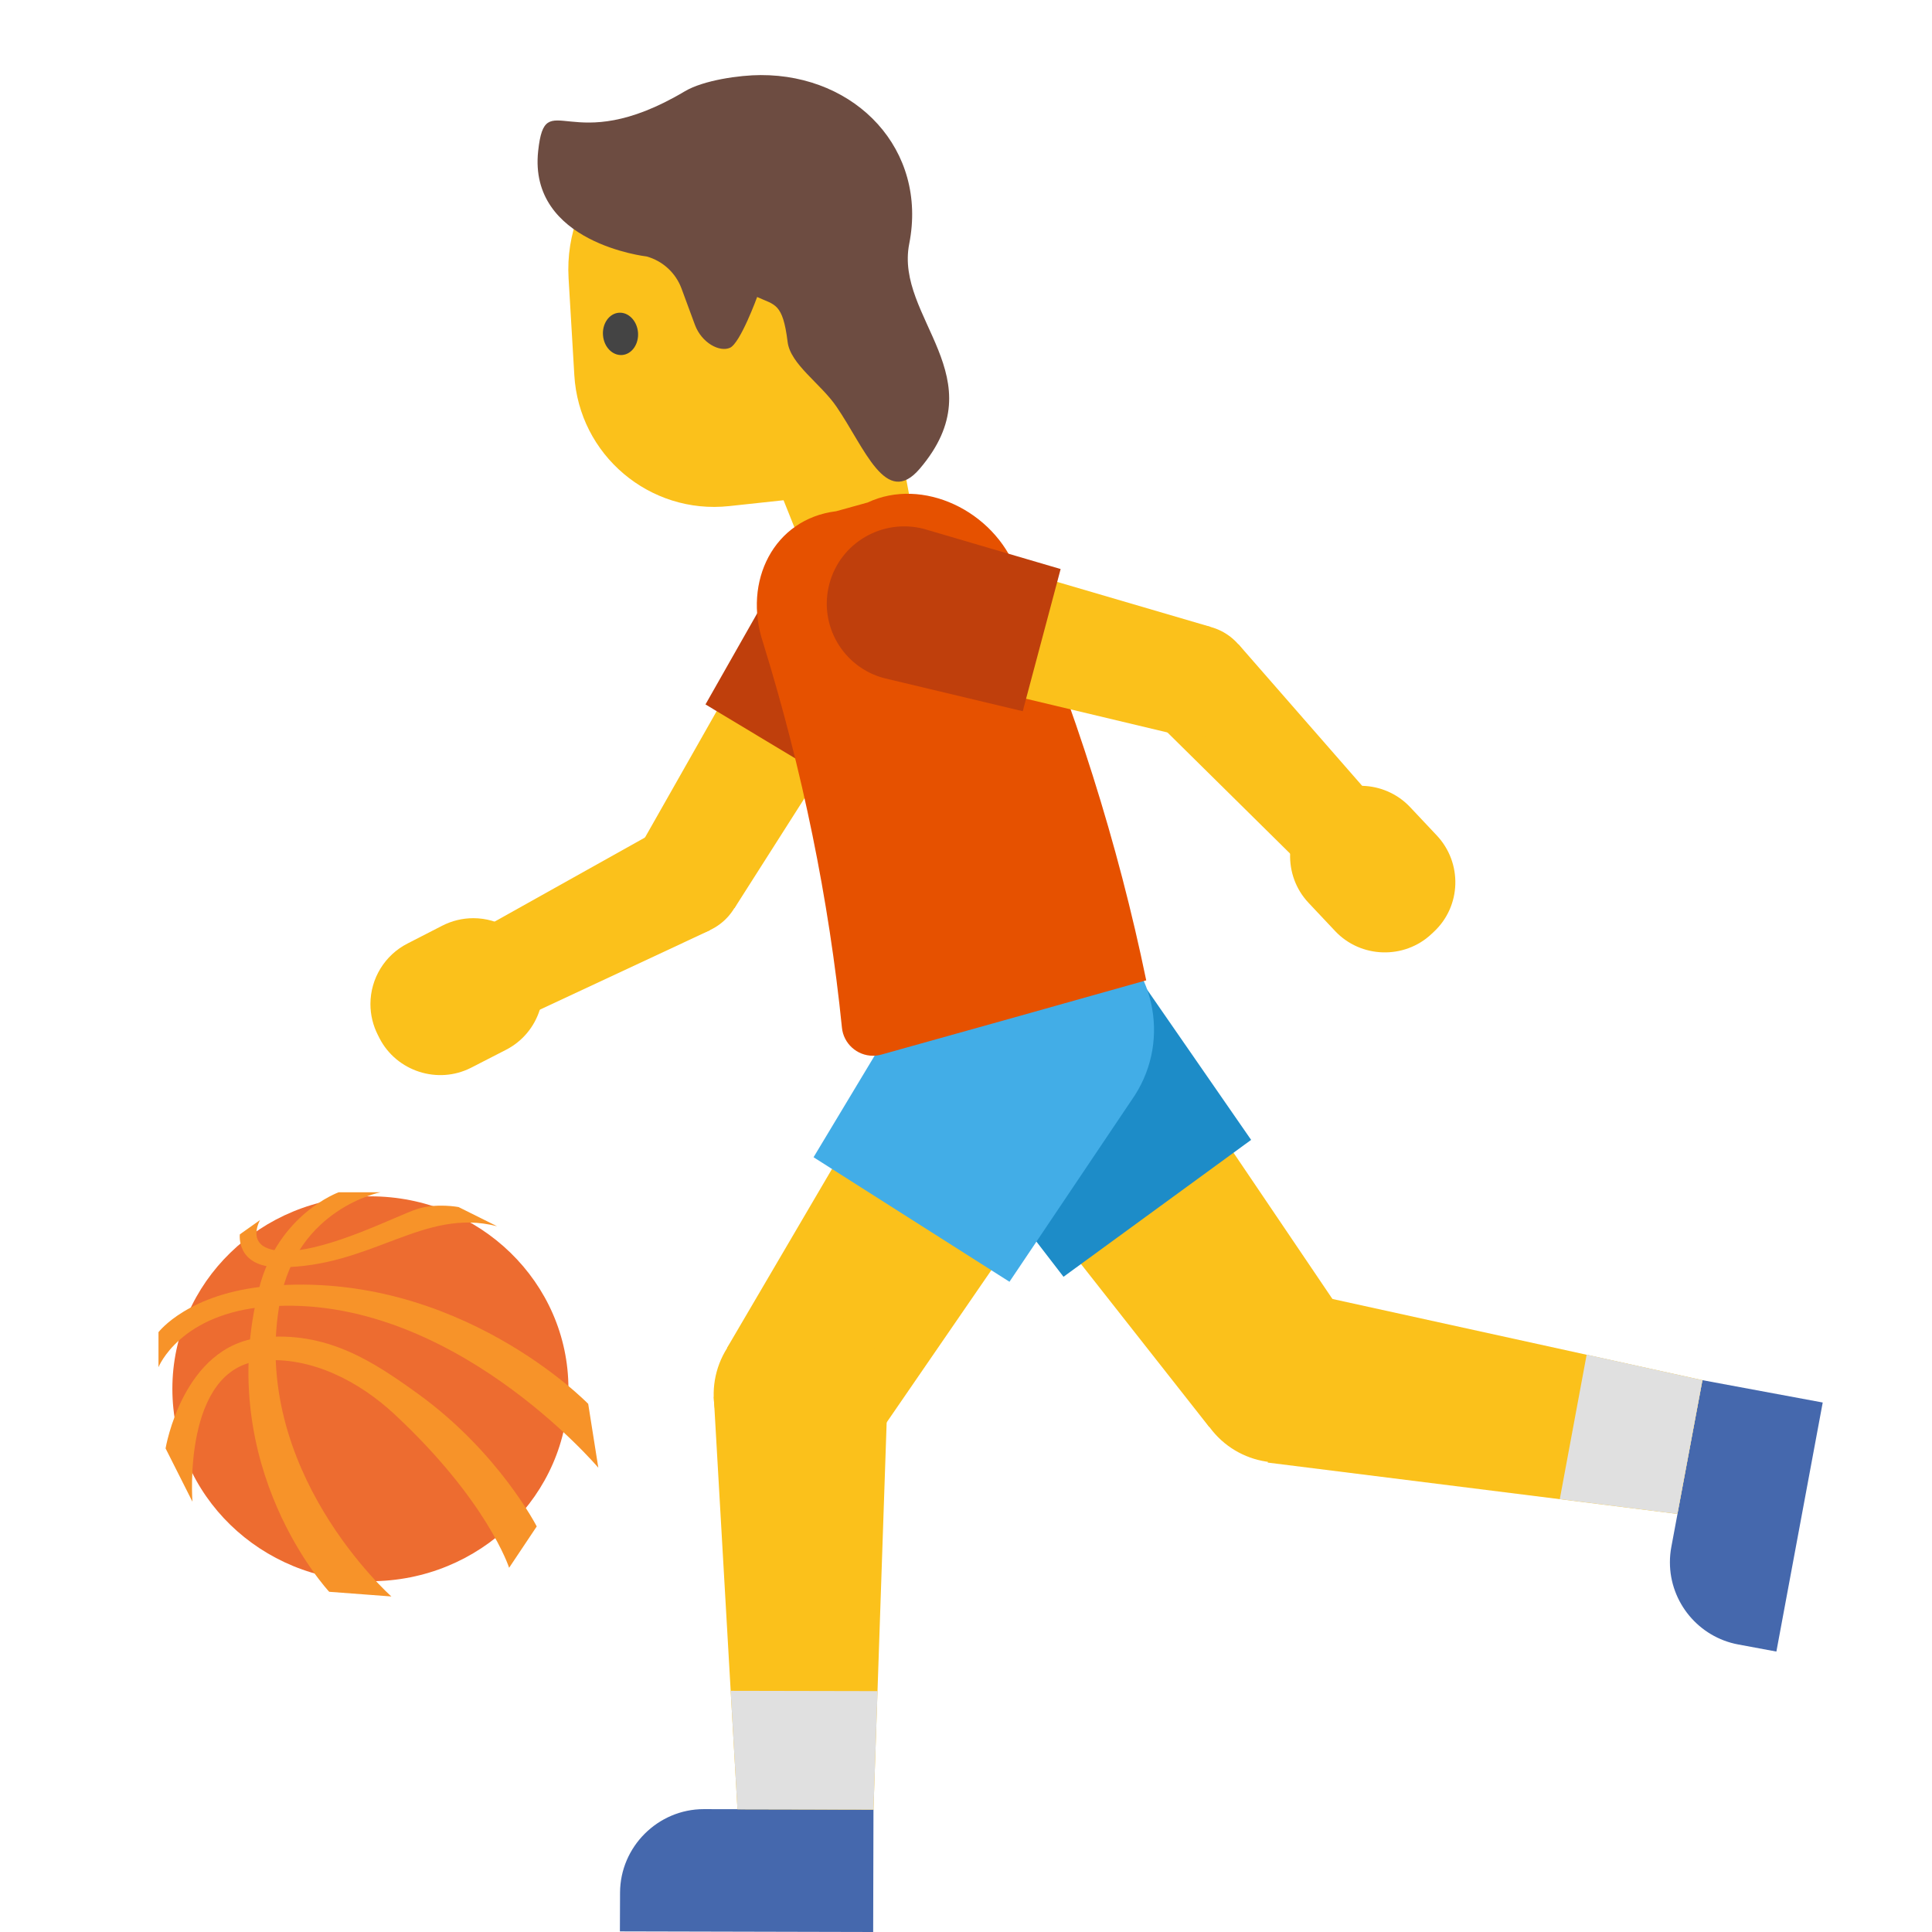
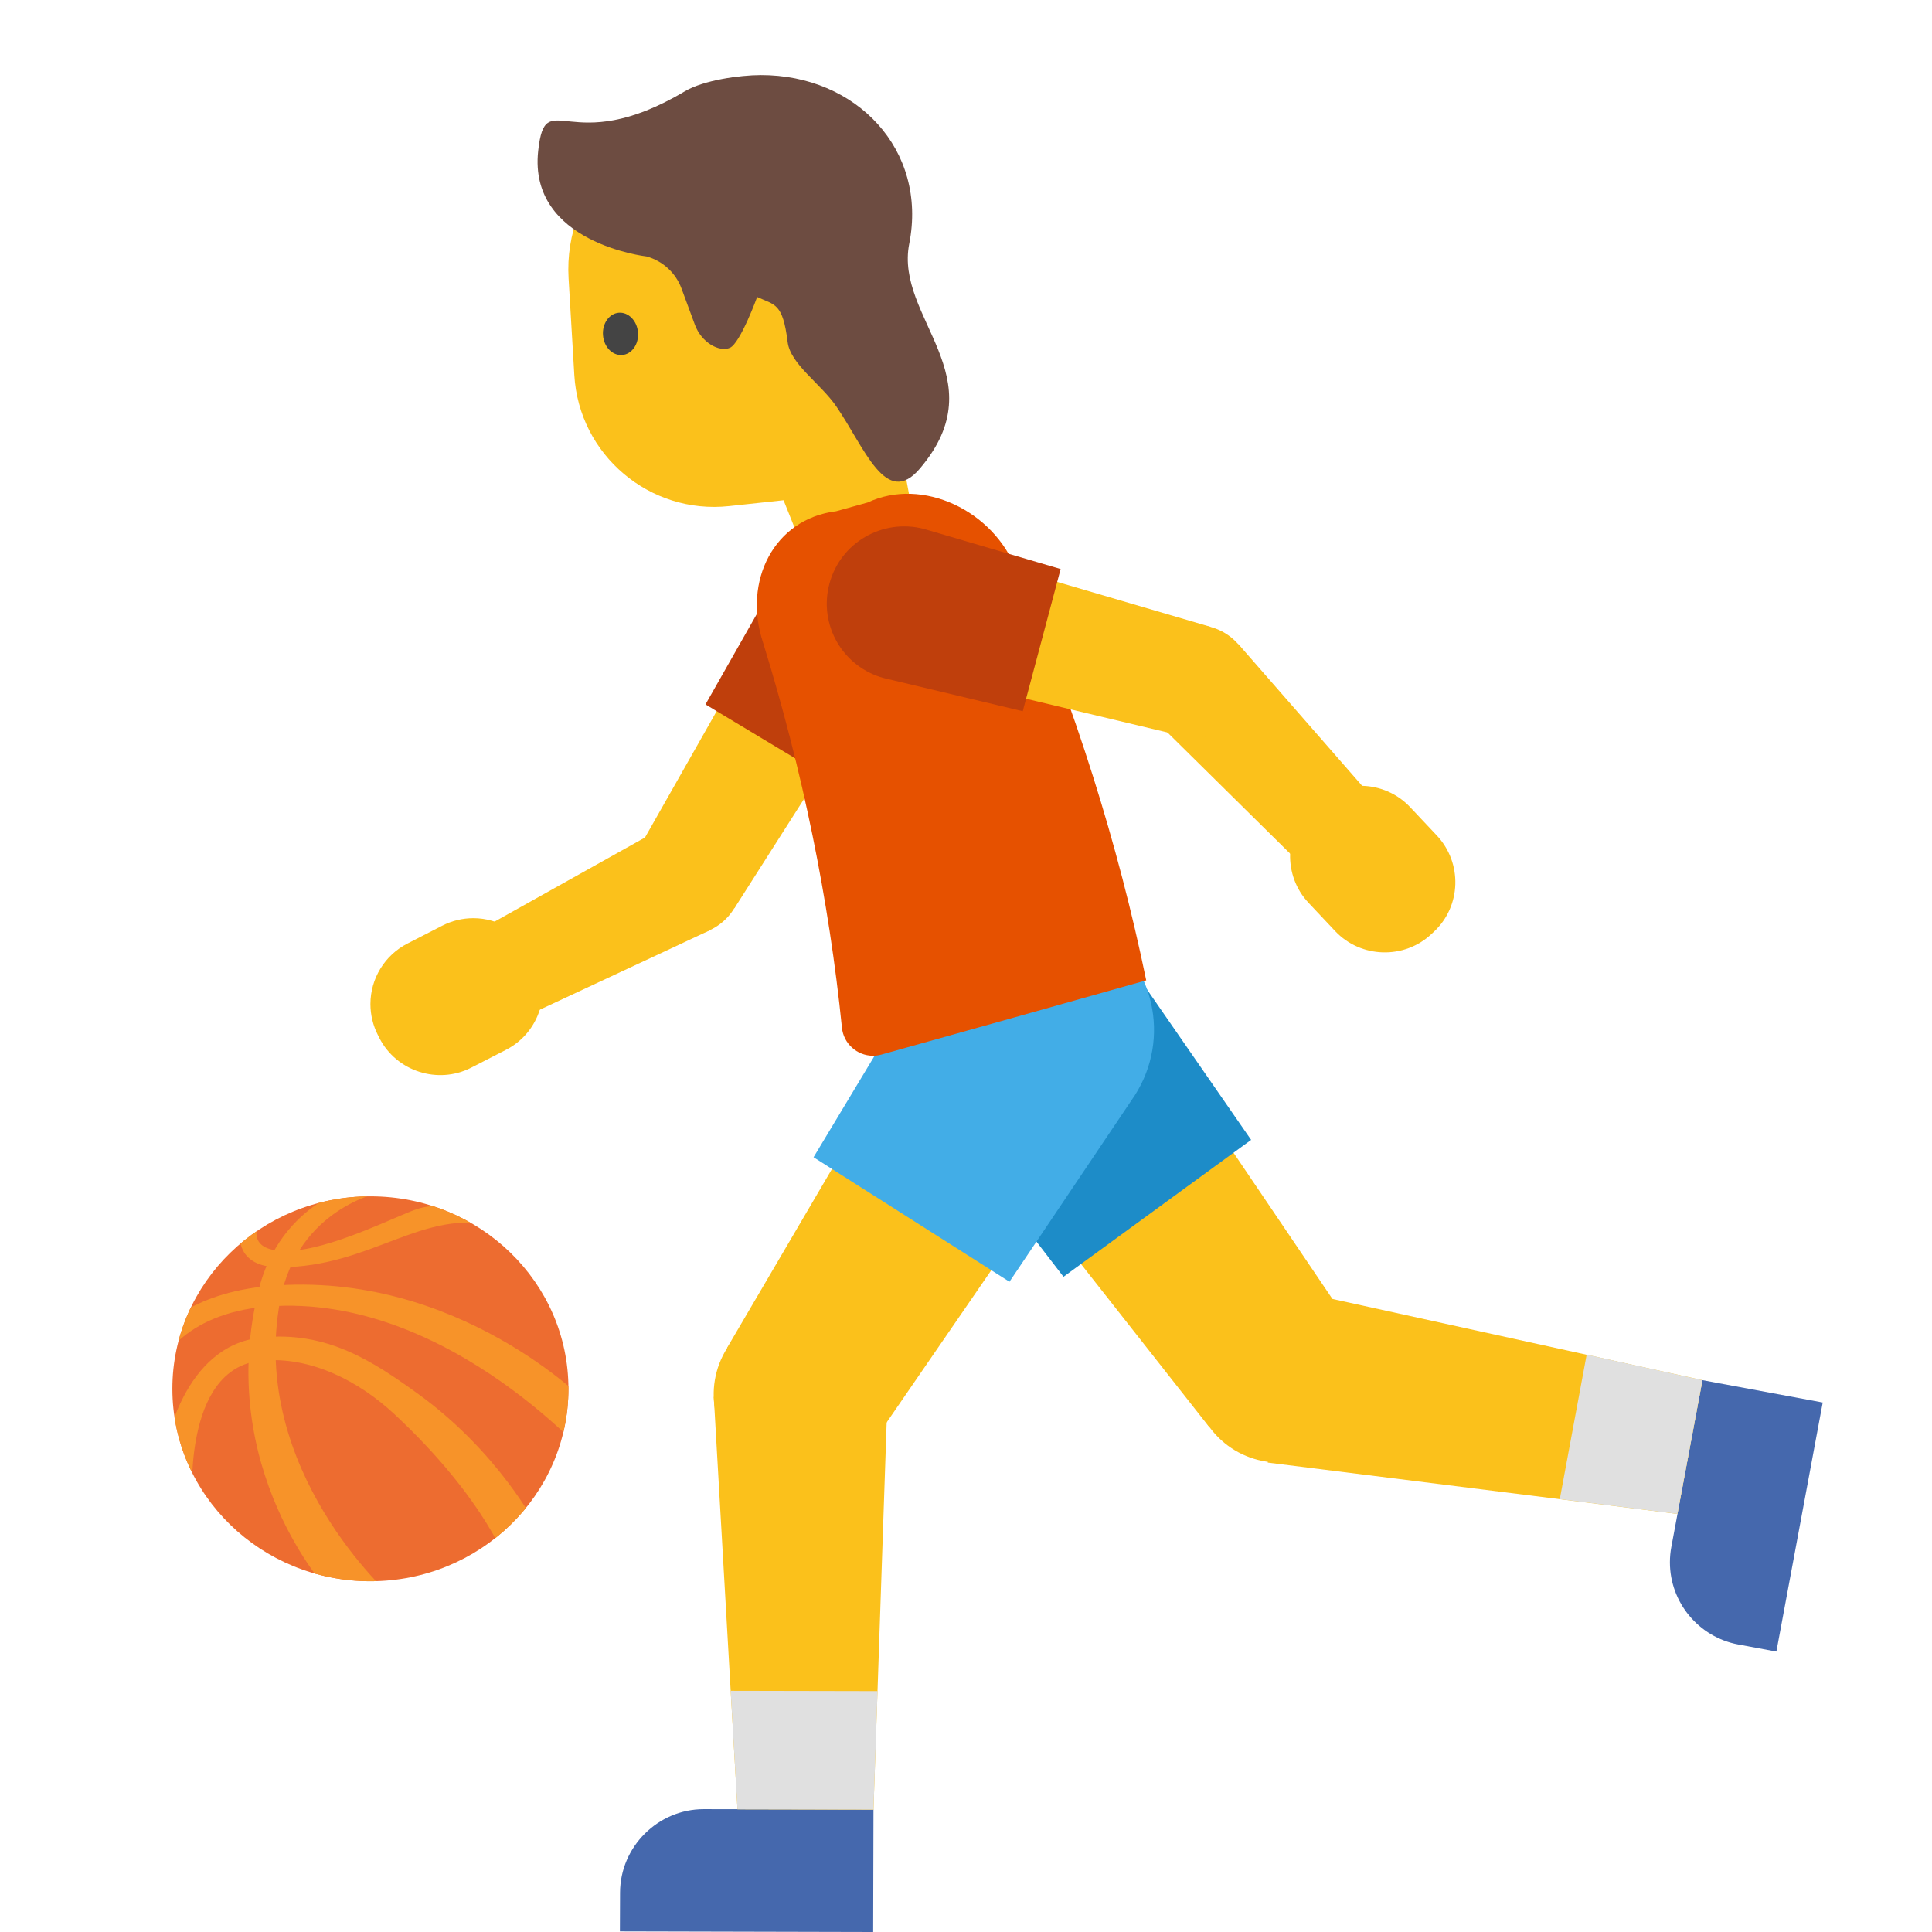
- <svg xmlns="http://www.w3.org/2000/svg" width="128px" height="128px" version="1.1" xml:space="preserve" style="fill-rule:evenodd;clip-rule:evenodd;stroke-linejoin:round;stroke-miterlimit:2;">
-   <path d="M120.76,92.92L117.69,109.42L115.16,108.95C112.548,108.465 110.636,106.165 110.636,103.508C110.636,103.167 110.667,102.826 110.73,102.49L112.79,91.44L120.76,92.92Z" style="fill:#4568ad;fill-rule:nonzero;" />
-   <path d="M89.42,87.75L80.11,94.54L62.49,72.14L73.45,64.14L89.42,87.75Z" style="fill:#fbc11b;fill-rule:nonzero;" />
-   <path d="M112.79,91.44L111.13,100.3L83.99,96.9L86.09,85.58L112.79,91.44Z" style="fill:#fbc11b;fill-rule:nonzero;" />
-   <g transform="matrix(0.807702,-0.589591,0.589591,0.807702,-37.4393,67.51)">
-     <circle cx="84.77" cy="91.15" r="5.75" style="fill:#fbc11b;" />
+ <svg xmlns="http://www.w3.org/2000/svg" width="128px" height="128px" version="1.1" xml:space="preserve" style="fill-rule:evenodd;clip-rule:evenodd;stroke-linejoin:round;stroke-miterlimit:2;" id="svg27">
+   <defs id="defs27">
+     <clipPath clipPathUnits="userSpaceOnUse" id="clipPath27">
+       <ellipse id="ellipse28" cx="24.54" cy="92.01" rx="13.12" ry="12.75" style="fill:#ed6c30" />
+     </clipPath>
+   </defs>
+   <path d="M120.76,92.92L117.69,109.42L115.16,108.95C112.548,108.465 110.636,106.165 110.636,103.508C110.636,103.167 110.667,102.826 110.73,102.49L112.79,91.44L120.76,92.92Z" style="fill:#4568ad;fill-rule:nonzero;" id="path1" />
+   <path d="M89.42,87.75L80.11,94.54L62.49,72.14L73.45,64.14L89.42,87.75Z" style="fill:#fbc11b;fill-rule:nonzero;" id="path2" />
+   <path d="M112.79,91.44L111.13,100.3L83.99,96.9L86.09,85.58L112.79,91.44Z" style="fill:#fbc11b;fill-rule:nonzero;" id="path3" />
+   <g transform="matrix(0.807702,-0.589591,0.589591,0.807702,-37.4393,67.51)" id="g3">
+     <circle cx="84.77" cy="91.15" r="5.75" style="fill:#fbc11b;" id="circle3" />
  </g>
-   <g transform="matrix(0.807702,-0.589591,0.589591,0.807702,-27.1031,53.1812)">
-     <circle cx="67.97" cy="68.14" r="6.78" style="fill:#fbc11b;" />
+   <g transform="matrix(0.807702,-0.589591,0.589591,0.807702,-27.1031,53.1812)" id="g4">
+     <circle cx="67.97" cy="68.14" r="6.78" style="fill:#fbc11b;" id="circle4" />
  </g>
-   <path d="M105.12,89.75L103.34,99.32L111.13,100.3L112.79,91.44L105.12,89.75Z" style="fill:#e0e0e0;fill-rule:nonzero;" />
-   <path d="M63.13,61.51C59.53,64.14 58.74,69.19 61.37,72.78L70.46,84.59L82.89,75.52L74.41,63.27C71.78,59.67 66.73,58.88 63.13,61.51Z" style="fill:#1d8cc8;fill-rule:nonzero;" />
-   <g>
-     <path d="M31.73,61.64L34.68,67.4L47.04,61.63L43.64,54.98L31.73,61.64Z" style="fill:#fbc11b;fill-rule:nonzero;" />
-     <path d="M48.66,60.17L42.26,56.32L51.96,39.22L59.22,43.59L48.66,60.17Z" style="fill:#fbc11b;fill-rule:nonzero;" />
-     <g transform="matrix(0.515427,-0.856933,0.856933,0.515427,-27.8825,67.1797)">
-       <circle cx="45.46" cy="58.24" r="3.73" style="fill:#fbc11b;" />
+   <path d="M105.12,89.75L103.34,99.32L111.13,100.3L112.79,91.44L105.12,89.75Z" style="fill:#e0e0e0;fill-rule:nonzero;" id="path4" />
+   <path d="M63.13,61.51C59.53,64.14 58.74,69.19 61.37,72.78L70.46,84.59L82.89,75.52L74.41,63.27C71.78,59.67 66.73,58.88 63.13,61.51Z" style="fill:#1d8cc8;fill-rule:nonzero;" id="path5" />
+   <g id="g9">
+     <path d="M31.73,61.64L34.68,67.4L47.04,61.63L43.64,54.98L31.73,61.64Z" style="fill:#fbc11b;fill-rule:nonzero;" id="path6" />
+     <path d="M48.66,60.17L42.26,56.32L51.96,39.22L59.22,43.59L48.66,60.17Z" style="fill:#fbc11b;fill-rule:nonzero;" id="path7" />
+     <g transform="matrix(0.515427,-0.856933,0.856933,0.515427,-27.8825,67.1797)" id="g7">
+       <circle cx="45.46" cy="58.24" r="3.73" style="fill:#fbc11b;" id="circle7" />
    </g>
-     <path d="M25.14,68.78L25.04,68.58C24.713,67.943 24.542,67.237 24.542,66.521C24.542,64.831 25.494,63.277 27,62.51L29.3,61.33C29.937,61.003 30.643,60.832 31.359,60.832C33.049,60.832 34.603,61.784 35.37,63.29L35.47,63.49C36.61,65.71 35.73,68.43 33.51,69.56L31.21,70.74C29.007,71.864 26.27,70.98 25.14,68.78Z" style="fill:#fbc11b;fill-rule:nonzero;" />
-     <g transform="matrix(0.515427,-0.856933,0.856933,0.515427,-8.54477,67.7012)">
-       <circle cx="55.59" cy="41.4" r="4.23" style="fill:#fbc11b;" />
+     <path d="M25.14,68.78L25.04,68.58C24.713,67.943 24.542,67.237 24.542,66.521C24.542,64.831 25.494,63.277 27,62.51L29.3,61.33C29.937,61.003 30.643,60.832 31.359,60.832C33.049,60.832 34.603,61.784 35.37,63.29L35.47,63.49C36.61,65.71 35.73,68.43 33.51,69.56L31.21,70.74C29.007,71.864 26.27,70.98 25.14,68.78Z" style="fill:#fbc11b;fill-rule:nonzero;" id="path8" />
+     <g transform="matrix(0.515427,-0.856933,0.856933,0.515427,-8.54477,67.7012)" id="g8">
+       <circle cx="55.59" cy="41.4" r="4.23" style="fill:#fbc11b;" id="circle8" />
    </g>
-     <path d="M58.42,36.71C56,35.25 52.86,36.04 51.4,38.46L46.74,46.67L55.09,51.69L60.16,43.73C61.62,41.3 60.84,38.16 58.42,36.71Z" style="fill:#bf3f0c;fill-rule:nonzero;" />
+     <path d="M58.42,36.71C56,35.25 52.86,36.04 51.4,38.46L46.74,46.67L55.09,51.69L60.16,43.73C61.62,41.3 60.84,38.16 58.42,36.71Z" style="fill:#bf3f0c;fill-rule:nonzero;" id="path9" />
  </g>
-   <g>
-     <path d="M57.85,128L41.07,127.96L41.08,125.39C41.089,122.352 43.592,119.858 46.63,119.86L57.87,119.88L57.85,128Z" style="fill:#4568ad;fill-rule:nonzero;" />
-     <path d="M57.89,95.48L48.17,89.3L62.59,64.71L74.04,71.99L57.89,95.48Z" style="fill:#fbc11b;fill-rule:nonzero;" />
-     <path d="M57.87,119.89L48.86,119.87L47.29,92.55L58.8,92.57L57.87,119.89Z" style="fill:#fbc11b;fill-rule:nonzero;" />
-     <g transform="matrix(0.536504,-0.843897,0.843897,0.536504,-53.3848,87.5711)">
-       <circle cx="53.03" cy="92.39" r="5.75" style="fill:#fbc11b;" />
+   <g id="g14">
+     <path d="M57.85,128L41.07,127.96L41.08,125.39C41.089,122.352 43.592,119.858 46.63,119.86L57.87,119.88L57.85,128Z" style="fill:#4568ad;fill-rule:nonzero;" id="path10" />
+     <path d="M57.89,95.48L48.17,89.3L62.59,64.71L74.04,71.99L57.89,95.48Z" style="fill:#fbc11b;fill-rule:nonzero;" id="path11" />
+     <path d="M57.87,119.89L48.86,119.87L47.29,92.55L58.8,92.57L57.87,119.89Z" style="fill:#fbc11b;fill-rule:nonzero;" id="path12" />
+     <g transform="matrix(0.536504,-0.843897,0.843897,0.536504,-53.3848,87.5711)" id="g12">
+       <circle cx="53.03" cy="92.39" r="5.75" style="fill:#fbc11b;" id="circle12" />
    </g>
-     <g transform="matrix(0.536504,-0.843897,0.843897,0.536504,-26.0147,89.3264)">
-       <circle cx="68.31" cy="68.35" r="6.78" style="fill:#fbc11b;" />
+     <g transform="matrix(0.536504,-0.843897,0.843897,0.536504,-26.0147,89.3264)" id="g13">
+       <circle cx="68.31" cy="68.35" r="6.78" style="fill:#fbc11b;" id="circle13" />
    </g>
-     <path d="M58.14,112.04L48.41,112.02L48.86,119.87L57.87,119.89L58.14,112.04Z" style="fill:#e0e0e0;fill-rule:nonzero;" />
-     <path d="M72.72,61.42C68.984,59.046 63.956,60.165 61.58,63.9L53.9,76.67L66.88,84.92L75.19,72.56C77.59,68.8 76.48,63.82 72.72,61.42Z" style="fill:#42ade7;fill-rule:nonzero;" />
+     <path d="M58.14,112.04L48.41,112.02L48.86,119.87L57.87,119.89L58.14,112.04Z" style="fill:#e0e0e0;fill-rule:nonzero;" id="path13" />
+     <path d="M72.72,61.42C68.984,59.046 63.956,60.165 61.58,63.9L53.9,76.67L66.88,84.92L75.19,72.56C77.59,68.8 76.48,63.82 72.72,61.42Z" style="fill:#42ade7;fill-rule:nonzero;" id="path14" />
  </g>
-   <g>
-     <path d="M58.83,25.25L60.41,33.73C60.69,35.22 59.71,36.65 58.22,36.92L55.97,37.34C54.69,37.58 53.41,36.88 52.92,35.66L47.14,21.21L58.83,25.25Z" style="fill:#fbc11b;fill-rule:nonzero;" />
-     <path d="M57.91,14.92L59.65,32.31L48.31,33.53C43.04,34.1 38.36,30.14 38.05,24.85L37.67,18.44C37.32,12.51 42.17,7.58 48.1,7.81L50.46,7.9C54.35,8.07 57.52,11.06 57.91,14.92Z" style="fill:#fbc11b;fill-rule:nonzero;" />
-     <path d="M42.27,22.03C42.33,22.8 41.86,23.47 41.22,23.52C40.58,23.57 40.01,22.99 39.95,22.21C39.89,21.44 40.36,20.77 41,20.72C41.64,20.67 42.21,21.26 42.27,22.03" style="fill:#444;fill-rule:nonzero;" />
+   <g id="g17">
+     <path d="M58.83,25.25L60.41,33.73C60.69,35.22 59.71,36.65 58.22,36.92L55.97,37.34C54.69,37.58 53.41,36.88 52.92,35.66L47.14,21.21L58.83,25.25Z" style="fill:#fbc11b;fill-rule:nonzero;" id="path15" />
+     <path d="M57.91,14.92L59.65,32.31L48.31,33.53C43.04,34.1 38.36,30.14 38.05,24.85L37.67,18.44C37.32,12.51 42.17,7.58 48.1,7.81L50.46,7.9C54.35,8.07 57.52,11.06 57.91,14.92Z" style="fill:#fbc11b;fill-rule:nonzero;" id="path16" />
+     <path d="M42.27,22.03C42.33,22.8 41.86,23.47 41.22,23.52C40.58,23.57 40.01,22.99 39.95,22.21C39.89,21.44 40.36,20.77 41,20.72C41.64,20.67 42.21,21.26 42.27,22.03" style="fill:#444;fill-rule:nonzero;" id="path17" />
  </g>
-   <path d="M57.49,33.29C56.79,33.48 56.11,33.67 55.4,33.87C51.26,34.38 49.21,38.52 50.55,42.56C53.18,51.06 54.92,59.62 55.78,68.08C55.881,69.133 56.776,69.946 57.834,69.946C58.022,69.946 58.209,69.921 58.39,69.87C64.27,68.23 70.13,66.59 75.94,64.95C74.08,55.94 71.22,46.84 67.36,37.83C65.85,33.81 61.1,31.59 57.49,33.29Z" style="fill:#e65100;fill-rule:nonzero;" />
-   <g>
-     <path d="M86.32,57.39L91.03,52.96L82.05,42.68L76.61,47.8L86.32,57.39Z" style="fill:#fbc11b;fill-rule:nonzero;" />
-     <path d="M80.2,41.53L78.28,48.75L59.16,44.19L61.33,36L80.2,41.53Z" style="fill:#fbc11b;fill-rule:nonzero;" />
-     <g transform="matrix(0.256998,-0.966412,0.966412,0.256998,15.2416,110.115)">
-       <circle cx="79.24" cy="45.14" r="3.73" style="fill:#fbc11b;" />
+   <path d="M57.49,33.29C56.79,33.48 56.11,33.67 55.4,33.87C51.26,34.38 49.21,38.52 50.55,42.56C53.18,51.06 54.92,59.62 55.78,68.08C55.881,69.133 56.776,69.946 57.834,69.946C58.022,69.946 58.209,69.921 58.39,69.87C64.27,68.23 70.13,66.59 75.94,64.95C74.08,55.94 71.22,46.84 67.36,37.83C65.85,33.81 61.1,31.59 57.49,33.29Z" style="fill:#e65100;fill-rule:nonzero;" id="path18" />
+   <g id="g22">
+     <path d="M86.32,57.39L91.03,52.96L82.05,42.68L76.61,47.8L86.32,57.39Z" style="fill:#fbc11b;fill-rule:nonzero;" id="path19" />
+     <path d="M80.2,41.53L78.28,48.75L59.16,44.19L61.33,36L80.2,41.53Z" style="fill:#fbc11b;fill-rule:nonzero;" id="path20" />
+     <g transform="matrix(0.256998,-0.966412,0.966412,0.256998,15.2416,110.115)" id="g20">
+       <circle cx="79.24" cy="45.14" r="3.73" style="fill:#fbc11b;" id="circle20" />
    </g>
-     <path d="M95,61.73L94.84,61.88C93.037,63.576 90.159,63.491 88.46,61.69L86.69,59.81C84.994,58.007 85.079,55.129 86.88,53.43L87.04,53.28C88.843,51.584 91.721,51.669 93.42,53.47L95.19,55.35C96.9,57.17 96.82,60.03 95,61.73Z" style="fill:#fbc11b;fill-rule:nonzero;" />
-     <g transform="matrix(0.256998,-0.966412,0.966412,0.256998,6.01507,88.0097)">
-       <circle cx="60.25" cy="40.09" r="4.23" style="fill:#fbc11b;" />
+     <path d="M95,61.73L94.84,61.88C93.037,63.576 90.159,63.491 88.46,61.69L86.69,59.81C84.994,58.007 85.079,55.129 86.88,53.43L87.04,53.28C88.843,51.584 91.721,51.669 93.42,53.47L95.19,55.35C96.9,57.17 96.82,60.03 95,61.73Z" style="fill:#fbc11b;fill-rule:nonzero;" id="path21" />
+     <g transform="matrix(0.256998,-0.966412,0.966412,0.256998,6.01507,88.0097)" id="g21">
+       <circle cx="60.25" cy="40.09" r="4.23" style="fill:#fbc11b;" id="circle21" />
    </g>
-     <path d="M54.95,38.68C54.22,41.41 55.85,44.21 58.58,44.93L67.76,47.12L70.27,37.7L61.21,35.04C58.47,34.33 55.67,35.95 54.95,38.68Z" style="fill:#bf3f0c;fill-rule:nonzero;" />
+     <path d="M54.95,38.68C54.22,41.41 55.85,44.21 58.58,44.93L67.76,47.12L70.27,37.7L61.21,35.04C58.47,34.33 55.67,35.95 54.95,38.68Z" style="fill:#bf3f0c;fill-rule:nonzero;" id="path22" />
  </g>
-   <g>
-     <ellipse id="a" cx="24.54" cy="92.01" rx="13.12" ry="12.75" style="fill:#ed6c30;" />
-     <g>
-       <path d="M21.81,105.46C21.81,105.46 14.15,97.25 17.16,85.37C18.41,80.44 22.44,78.99 22.44,78.99L25.22,78.99C25.22,78.99 19.71,80.04 18.56,86.17C16.46,97.39 25.93,105.77 25.93,105.77L21.81,105.46Z" style="fill:#f79329;fill-rule:nonzero;" />
-       <path d="M15.89,81.78C15.89,81.78 15.61,83.96 18.52,83.96C24.63,83.96 28.04,79.99 32.93,81.24L30.38,79.97C30.38,79.97 28.91,79.69 27.64,80.1C26.36,80.51 21.86,82.84 19.03,82.88C16.02,82.93 17.23,80.83 17.23,80.83L15.89,81.78ZM10.97,95.96C10.97,95.96 12.1,89.17 17.28,88.62C21.65,88.15 24.74,90.21 27.7,92.35C33.05,96.22 35.56,101.13 35.56,101.13L33.73,103.87C33.73,103.87 32.32,99.46 26.14,93.7C23.81,91.53 20.6,89.83 17.28,90.15C12.06,90.66 12.75,99.49 12.75,99.49L10.97,95.96Z" style="fill:#f79329;fill-rule:nonzero;" />
-       <path d="M10.51,88.25C10.51,88.25 12.48,85.66 17.84,85.2C30.35,84.12 38.97,93.01 38.97,93.01L39.64,97.24C39.64,97.24 29.81,85.63 17.74,86.56C11.91,87.01 10.5,90.58 10.5,90.58L10.5,88.25L10.51,88.25Z" style="fill:#f79329;fill-rule:nonzero;" />
-     </g>
-     <ellipse cx="24.54" cy="92.01" rx="13.12" ry="12.75" style="fill:none;" />
+   <ellipse id="a" cx="24.54" cy="92.01" rx="13.12" ry="12.75" style="fill:#ed6c30" />
+   <g id="g25" clip-path="url(#clipPath27)">
+     <path d="m 21.81,105.46 c 0,0 -7.66,-8.21 -4.65,-20.09 1.25,-4.93 5.28,-6.38 5.28,-6.38 h 2.78 c 0,0 -5.51,1.05 -6.66,7.18 -2.1,11.22 7.37,19.6 7.37,19.6 z" style="fill:#f79329;fill-rule:nonzero" id="path23" />
+     <path d="m 15.89,81.78 c 0,0 -0.28,2.18 2.63,2.18 6.11,0 9.52,-3.97 14.41,-2.72 l -2.55,-1.27 c 0,0 -1.47,-0.28 -2.74,0.13 -1.28,0.41 -5.78,2.74 -8.61,2.78 -3.01,0.05 -1.8,-2.05 -1.8,-2.05 z m -4.92,14.18 c 0,0 1.13,-6.79 6.31,-7.34 4.37,-0.47 7.46,1.59 10.42,3.73 5.35,3.87 7.86,8.78 7.86,8.78 l -1.83,2.74 c 0,0 -1.41,-4.41 -7.59,-10.17 -2.33,-2.17 -5.54,-3.87 -8.86,-3.55 -5.22,0.51 -4.53,9.34 -4.53,9.34 z" style="fill:#f79329;fill-rule:nonzero" id="path24" />
+     <path d="m 10.51,88.25 c 0,0 1.97,-2.59 7.33,-3.05 12.51,-1.08 21.13,7.81 21.13,7.81 l 0.67,4.23 c 0,0 -9.83,-11.61 -21.9,-10.68 -5.83,0.45 -7.24,4.02 -7.24,4.02 v -2.33 z" style="fill:#f79329;fill-rule:nonzero" id="path25" />
  </g>
-   <g transform="matrix(1.04323,-0.105528,0.105528,1.04323,-15.7446,5.74995)">
-     <path d="M70.326,31.373C67.946,33.651 67.007,29.712 65.482,26.925C64.635,25.377 62.863,23.982 62.83,22.56C62.773,20.06 62.26,20.17 61.2,19.54C61.2,19.54 59.85,22.335 59.168,22.56C58.486,22.785 57.417,22.075 57.11,20.89L56.5,18.53C56.236,17.508 55.494,16.673 54.51,16.29C54.51,16.29 47.15,14.697 48.362,8.971C49.253,4.762 50.263,9.735 57.96,6.15C59.211,5.567 61.53,5.482 62.83,5.612C68.85,6.202 72.859,11.379 71.099,17.161C69.705,21.74 75.809,26.121 70.326,31.373Z" style="fill:#6d4c41;fill-rule:nonzero;" />
+   <ellipse cx="24.54" cy="92.01" rx="13.12" ry="12.75" style="fill:none" id="ellipse25" />
+   <g transform="matrix(1.04323,-0.105528,0.105528,1.04323,-15.7446,5.74995)" id="g27">
+     <path d="M70.326,31.373C67.946,33.651 67.007,29.712 65.482,26.925C64.635,25.377 62.863,23.982 62.83,22.56C62.773,20.06 62.26,20.17 61.2,19.54C61.2,19.54 59.85,22.335 59.168,22.56C58.486,22.785 57.417,22.075 57.11,20.89L56.5,18.53C56.236,17.508 55.494,16.673 54.51,16.29C54.51,16.29 47.15,14.697 48.362,8.971C49.253,4.762 50.263,9.735 57.96,6.15C59.211,5.567 61.53,5.482 62.83,5.612C68.85,6.202 72.859,11.379 71.099,17.161C69.705,21.74 75.809,26.121 70.326,31.373Z" style="fill:#6d4c41;fill-rule:nonzero;" id="path26" />
  </g>
</svg>
